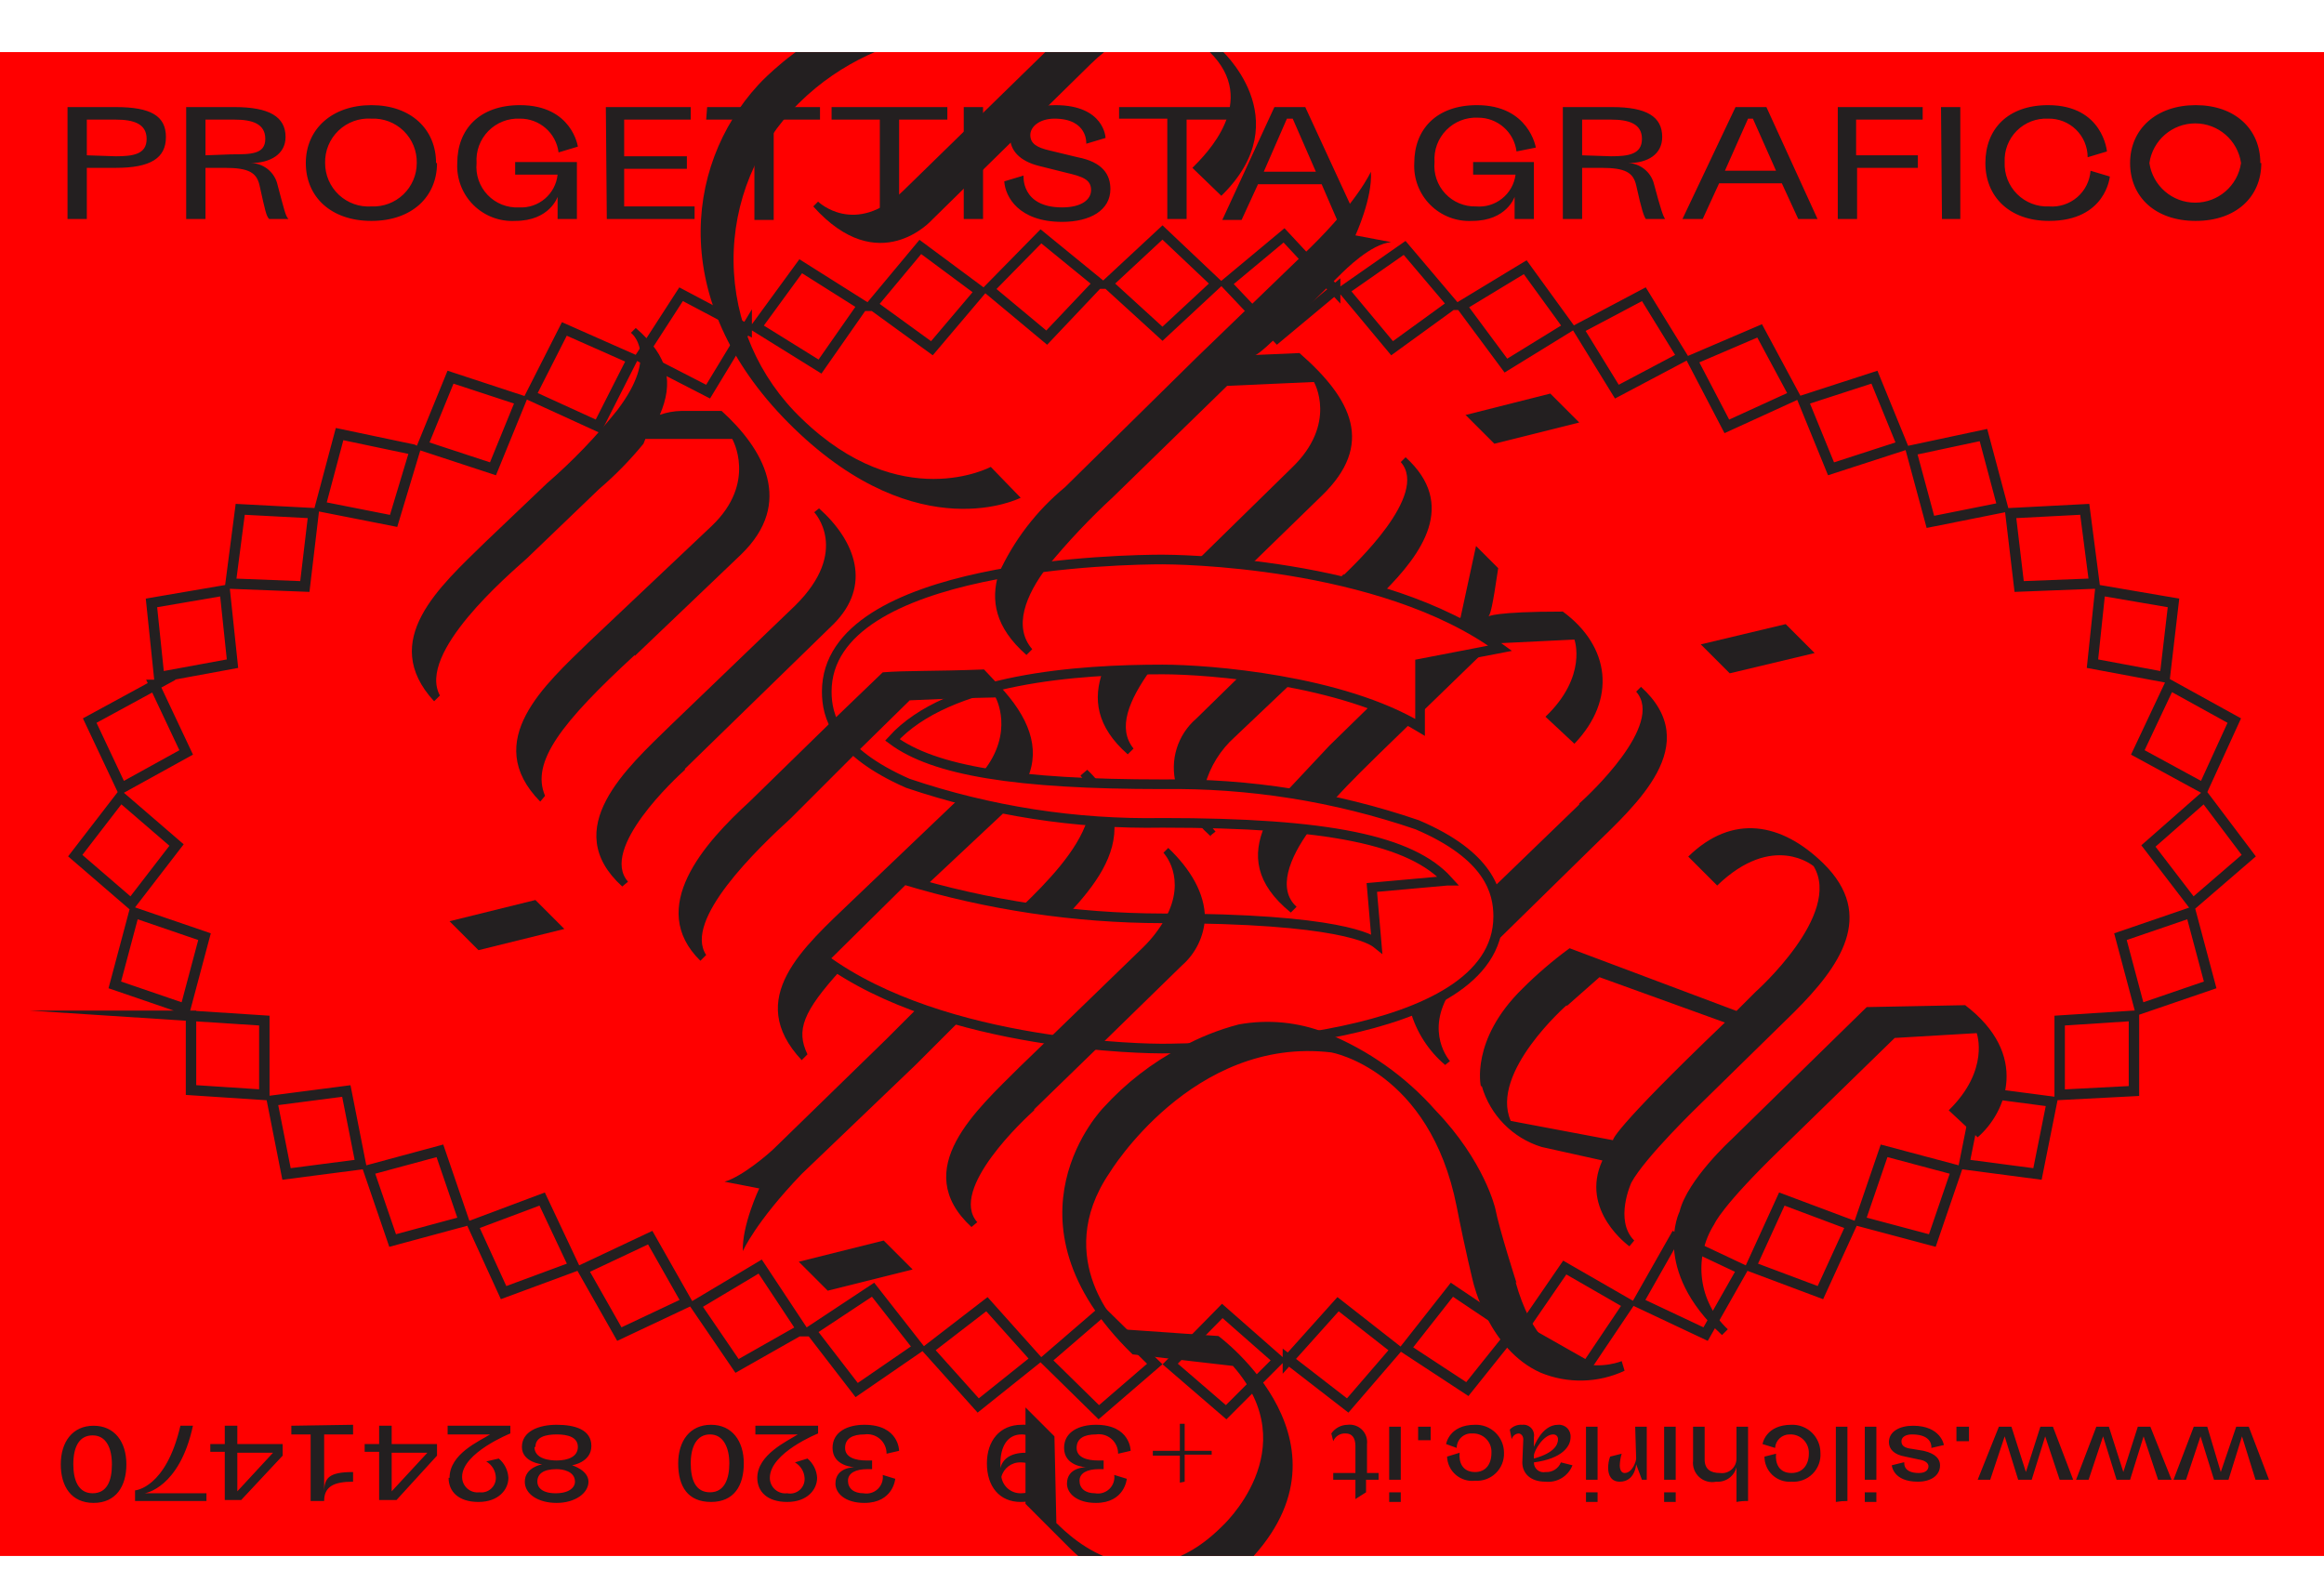
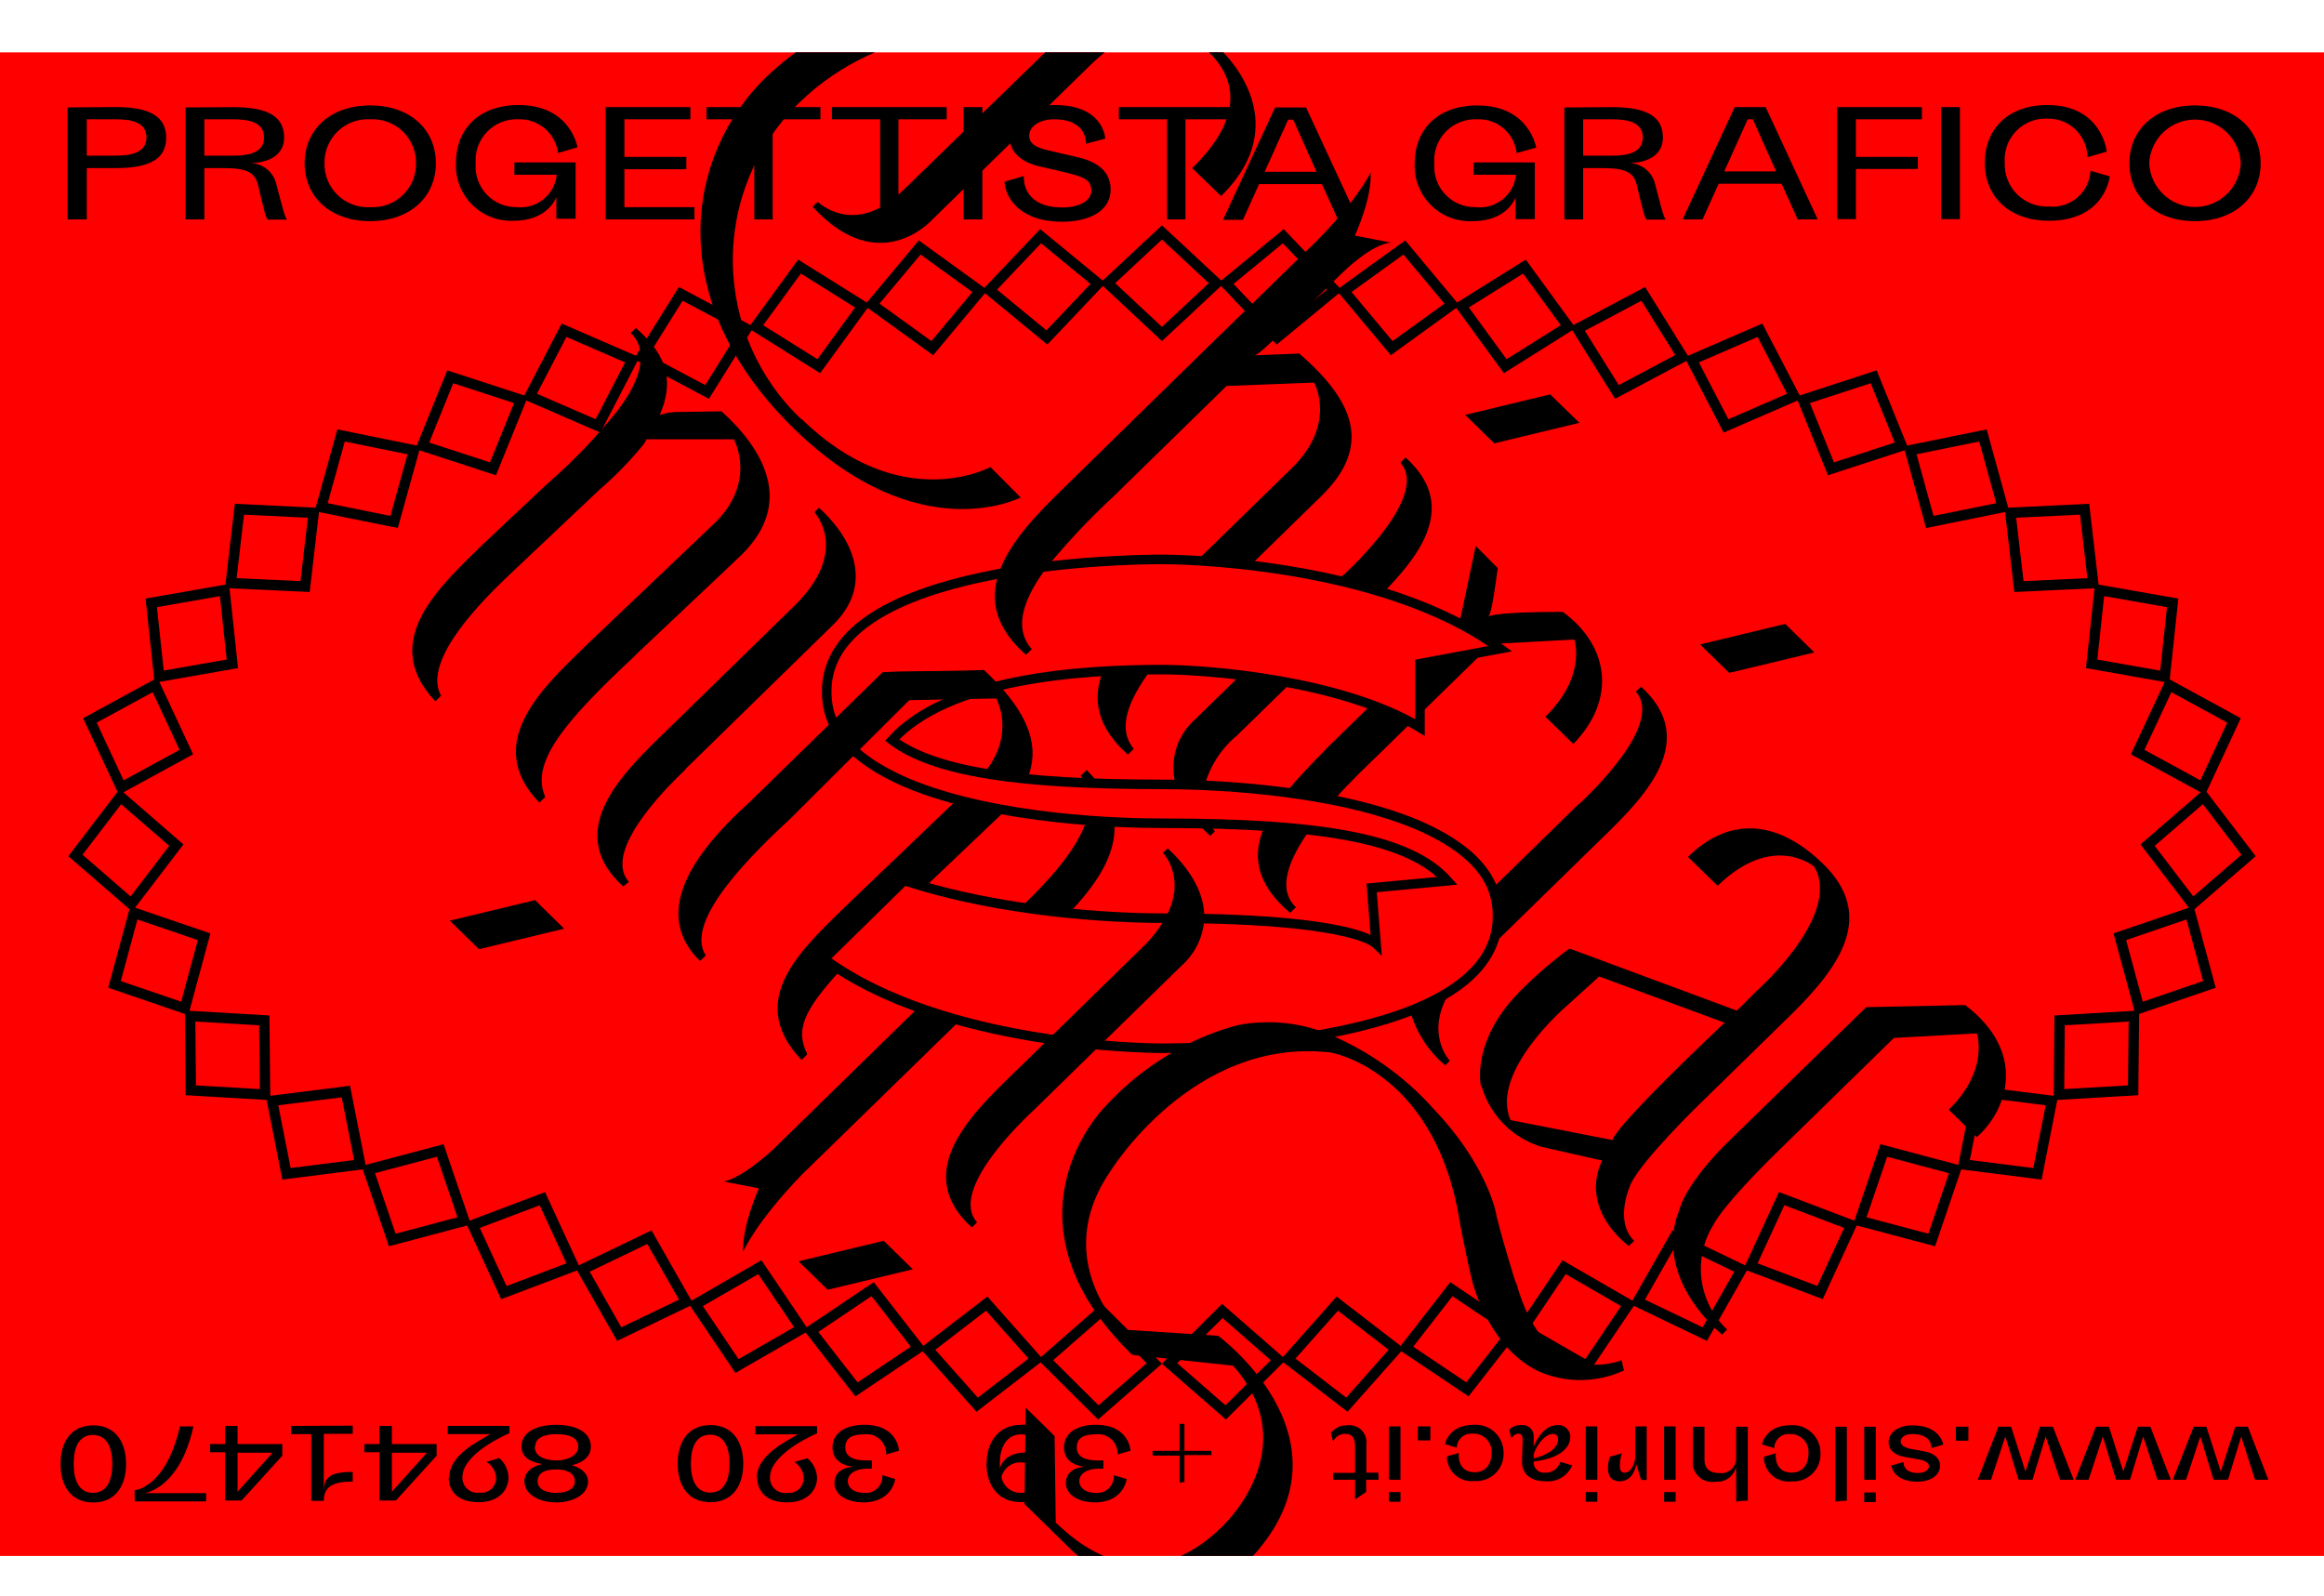
- <svg xmlns="http://www.w3.org/2000/svg" id="Layer_1" data-name="Layer 1" viewBox="0 0 240.9 165.4">
+ <svg xmlns="http://www.w3.org/2000/svg" id="Layer_1" data-name="Layer 1" viewBox="0 0 240.95 165.45">
  <defs>
-     <clipPath id="clip-path" transform="translate(0 5.4)">
-       <path fill="none" d="M0 0h240.9v155.9H0z" />
+     <clipPath id="clip-path" transform="translate(0 5.43)">
+       <path fill="none" d="M0 0h240.95v155.9H0z" />
    </clipPath>
    <style>
-       .cls-4{fill:none;stroke:#231f20;stroke-miterlimit:300;stroke-width:1.08px}.cls-5{fill:#231f20}
+       .cls-4{fill:none;stroke:#000;stroke-miterlimit:300;stroke-width:1.08px}
    </style>
  </defs>
-   <path fill="red" d="M0 5.4h240.9v155.9H0z" />
+   <path fill="red" d="M0 5.43h240.95v155.9H0z" />
  <g clip-path="url(#clip-path)">
-     <path class="cls-4" d="M121.3 141.4l5.4-5.5 5.8 5.1-5.4 5.4-5.8-5zM133.5 141l5.2-5.8 6 4.7-5 5.8-6.2-4.8zM145.7 139.8l4.8-6.1 6.4 4.3-4.8 6-6.4-4.2zM157.8 137.8l4.4-6.4 6.6 3.8-4.3 6.4-6.7-3.8zM169.8 135l3.8-6.7 7 3.3-3.8 6.7-7-3.3zM181.5 131.3l3.2-7 7.2 2.7-3.2 7-7.2-2.7zM192.8 126.6l2.5-7.3 7.5 2-2.5 7.3-7.5-2zM203.6 120.7l1.5-7.5 7.6 1-1.5 7.5-7.6-1zM213.5 113.5v-7.7l7.7-.5v7.8l-7.7.4zM221.8 104.6l-2-7.5 7.3-2.5 2 7.5-7.3 2.5zM227.3 93.7l-4.6-6 5.8-5.1 4.6 6.1-5.8 5zM228.4 81.7l-6.8-3.7 3.3-7 6.7 3.7-3.2 7zM224.4 70.2l-7.5-1.4.8-7.6 7.6 1.3-.9 7.7zM217 60.5l-7.7.3-.9-7.6 7.7-.4 1 7.7zM207.6 52.6l-7.5 1.5-2-7.4 7.5-1.6 2 7.5zM197.2 46.2l-7.4 2.4-2.9-7.1 7.4-2.4 2.9 7.1zM186 41l-7 3.2-3.6-6.9 7-3L186 41zM174.4 37l-6.8 3.6-4-6.5 6.8-3.6 4 6.5zM162.6 33.9l-6.5 4-4.6-6.2 6.6-4 4.5 6.2zM150.5 31.6l-6.2 4.5-5-6 6.3-4.4 5 5.9zM138.4 30l-6 5-5.3-5.6 6-5 5.3 5.7zM126.1 29.4l-5.6 5.2-5.7-5.2 5.7-5.3 5.6 5.3zM113.8 29.4l-5.3 5.6-6-5 5.4-5.5 6 4.9zM101.6 30.2l-5 5.9-6.2-4.5 5-6 6.2 4.6zM89.4 31.7L85 38l-6.6-4.1 4.6-6.3 6.5 4.1zM77.4 34l-4 6.6-7-3.6 4.2-6.5 6.8 3.6zM65.5 37.3L62 44.2 55 41l3.5-6.9 7 3.1zM54 41.5l-2.9 7.1-7.3-2.4 2.9-7.1 7.3 2.4zM43 46.7L40.8 54l-7.6-1.5 2-7.5 7.6 1.6zM32.5 53.2l-.9 7.6-7.7-.3 1-7.7 7.6.4zM23.3 61.2l.8 7.6-7.6 1.4-.8-7.7 7.6-1.3zM16 71l3.3 7-6.7 3.7-3.3-7 6.8-3.7zM12.5 82.6l5.8 5-4.7 6.1-5.8-5 4.7-6.1zM13.9 94.6l7.3 2.5-2 7.5-7.3-2.5 2-7.5zM19.7 105.3l7.7.5v7.7l-7.6-.5v-7.7zM28.2 114.1l7.7-1 1.5 7.6-7.7 1-1.5-7.6zM38.2 121.3l7.4-2 2.5 7.3-7.4 2-2.5-7.3zM49 127l7.2-2.7 3.3 7-7.3 2.7-3.2-7zM60.4 131.6l7-3.3 3.8 6.7-7 3.3-3.8-6.7zM72.1 135.3l6.7-4 4.3 6.5-6.7 3.8-4.3-6.3zM84 138l6.5-4.3 4.7 6-6.4 4.4-4.7-6.1zM96.2 139.9l6.1-4.7 5.1 5.7-6 4.8-5.2-5.8zM108.4 141l5.8-5 5.5 5.4-5.8 5-5.5-5.4z" />
-     <path class="cls-5" d="M232.3 11.5a4.8 4.8 0 01-9.5 0 4.8 4.8 0 019.5 0m2 0c0-3.5-2.6-6-6.7-6s-6.8 2.5-6.8 6 2.6 6 6.8 6 6.8-2.5 6.8-6m-16-1.2s-.4-4.8-6.1-4.8c-4.2 0-6.5 2.5-6.5 6s2.5 6 6.6 6c5.9 0 6.3-4.6 6.3-4.6l-2-.6a4 4 0 01-4.3 3.7 4.4 4.4 0 01-4.6-4.6 4.3 4.3 0 014.5-4.5 4 4 0 014.1 4zm-17.1 7h1.9V5.7h-2zm-10.8 0h2V12h6.3v-1.3h-6.4V7h6.9V5.7h-8.8zm-9.3-10.4h.5l2.4 5.4h-5.3zm5.2 10.4h2l-5.3-11.6h-3.2l-5.5 11.6h2.1l1.7-3.7h6.5zM164 10.7V7h3c1.8 0 3.2.4 3.2 2s-1.4 1.8-3.2 1.8zm-2-5v11.6h2V12h2c2.5 0 3.3.5 3.6 1.8.6 2.7.8 3.2 1 3.5h2c-.2-.3-.4-.8-1.2-3.8a2.9 2.9 0 00-2.6-2c2 0 3.5-.9 3.5-2.7 0-2.1-1.6-3.1-5.2-3.1zm-2.8 4.2s-.7-4.4-6.1-4.4c-4.2 0-6.5 2.5-6.5 6a5.7 5.7 0 006 6c3.6 0 4.4-2.5 4.4-2.5v2.3h2v-5.9h-6.3v1.3h4.4A3.8 3.8 0 01153 16a4.2 4.2 0 01-4.3-4.6 4.3 4.3 0 014.5-4.6 4 4 0 014 3.5zm-25.8-3h.6l2.4 5.5H131zm5.2 10.5h2.1l-5.4-11.7h-3.2l-5.4 11.7h2l1.7-3.7h6.6zM116 6.9h5v10.4h2V7h4.9V5.7H116zm-7.2 3.3c-1.3-.3-2-.7-2-1.6s1-1.7 2.5-1.7c3.5 0 3.3 2.6 3.3 2.6l2-.6s-.1-3.4-5.2-3.4c-3.3 0-4.7 1.6-4.7 3.3 0 1.4 1 2.5 3 3l2.8.7c1.7.4 2.6.7 2.6 1.8 0 1-1 1.8-3 1.8-4.3 0-4-3.3-4-3.3l-2 .6c.1 1.6 1.5 4.2 6 4.2 2.9 0 5-1.2 5-3.4 0-1.5-.8-2.8-3.4-3.3zm-8.9 7.1h2V5.7h-2zM86.2 7h5v10.4h2V7h5V5.7h-12zm-13 0h5v10.4h2V7H85V5.7H73.3zM62.9 17.3H72V16h-7.3v-3.9h6.5v-1.3h-6.5V7h6.9V5.7h-8.8zm-3-7.5s-.6-4.3-6-4.3c-4.2 0-6.5 2.5-6.5 6a5.7 5.7 0 006 6c3.6 0 4.4-2.5 4.4-2.5v2.3h2v-5.9h-6.4v1.3h4.4a3.8 3.8 0 01-4 3.4 4.2 4.2 0 01-4.4-4.6 4.3 4.3 0 014.5-4.6 4 4 0 014 3.5zm-16.7 1.7a4.5 4.5 0 01-4.7 4.5 4.5 4.5 0 01-4.8-4.5 4.5 4.5 0 014.8-4.6 4.5 4.5 0 014.7 4.6m2 0c0-3.5-2.6-6-6.7-6s-6.8 2.5-6.8 6 2.6 6 6.8 6 6.8-2.5 6.8-6m-24-.8V7h3c1.8 0 3.2.4 3.2 2S26 10.6 24 10.6zm-2-5v11.6h2V12h2c2.5 0 3.3.5 3.6 1.8.6 2.7.7 3.2 1 3.5h2c-.3-.3-.4-.8-1.2-3.8a2.9 2.9 0 00-2.7-2c2 0 3.6-.9 3.6-2.7 0-2.1-1.7-3.1-5.3-3.1zM9 10.7V7h3c1.8 0 3.2.4 3.2 2s-1.4 1.8-3.2 1.8zm-2-5v11.6h2V12h3c3.6 0 5.2-1 5.2-3.2S15.6 5.7 12 5.7zM142.9 147.3h-1.2v-3a1.8 1.8 0 00-2-2 2.1 2.1 0 00-1.7.9l.2.8a1.3 1.3 0 011.3-.8c.6 0 1 .4 1 1.3v2.8h-2.3v.7h2.3v2l1.1-.7V148h1.3zm2.3-4.8H144v5.5h1.2zm0 6.8H144v1h1.2zm3.1-6.8H147v1.4h1.3zm2.7 2.2a1.5 1.5 0 011.6-1.5 1.9 1.9 0 012 2c0 1.2-.6 2-1.7 2-1.3 0-1.7-1-1.6-2l-1.3.4a2.6 2.6 0 002.9 2.5 2.8 2.8 0 003-2.9 2.9 2.9 0 00-3-2.9c-2.7 0-3 2-3 2zm10.5-.9c0 .5-.3 1.4-2.5 2v-.3c0-.5 1-2.2 2-2.2.3 0 .5.2.5.5m-3.6 0l-.1 2.4c0 1.1.8 2 2.4 2a2.7 2.7 0 002.8-1.7l-1.2-.3a1.6 1.6 0 01-1.6 1 1 1 0 01-1.2-1c3-.4 3.8-1.7 3.8-2.6a1.2 1.2 0 00-1.3-1.3c-1.7 0-2.5 2.3-2.5 2.3v-1a1.1 1.1 0 00-1.2-1.3 1.6 1.6 0 00-1.3.5l.2 1a.8.8 0 01.7-.6c.3 0 .5.3.5.6m7.7-1.3h-1.2v5.5h1.2zm0 6.8h-1.2v1h1.2zm4-3.5c0 .3-.4 1.5-1.2 1.5-.3 0-.5-.3-.5-.8a4.7 4.7 0 01.2-1.2l-1.2.3a3.3 3.3 0 00-.2 1.2c0 .7.3 1.4 1.2 1.4 1.6 0 1.7-1.8 1.7-1.8l.6 1.6h.5v-5.5h-1.2zm4.1-3.3h-1.2v5.5h1.2zm0 6.8h-1.2v1h1.2zm6.3 1a6 6 0 011.2-.1v-7.7H180v3.3a1.5 1.5 0 01-1.7 1.5c-1 0-1.6-.4-1.6-1.4v-3.4h-1.2v3.5a2 2 0 002.4 2.2 2 2 0 002.1-1.5zm4-5.6a1.5 1.5 0 011.5-1.4 1.9 1.9 0 012 2c0 1.1-.6 2-1.8 2-1.3 0-1.7-1-1.6-2l-1.2.3a2.6 2.6 0 002.8 2.6 2.8 2.8 0 003-3 2.9 2.9 0 00-3-2.9c-2.7 0-3 2-3 2zm7.5-2.2h-1.2v7.8a7 7 0 011.2-.1zm3 0h-1.2v5.5h1.2zm0 6.8h-1.2v1h1.2zm2.8-3.1l-1.2.3s.1 1.7 2.7 1.7c1.3 0 2.3-.6 2.3-1.7 0-.6-.4-1.2-1.7-1.5l-1.2-.2c-.9-.1-1.1-.4-1.1-.8s.4-.7 1.1-.7c2.2 0 2 1.4 2 1.4l1.3-.3s-.3-2-3.2-2c-1.4 0-2.5.6-2.5 1.7 0 .7.5 1.3 1.7 1.5l1.4.3c.7.1 1 .4 1 .7s-.2.7-1 .7c-1.7 0-1.5-1.1-1.5-1.1m6.7-3.7h-1.3v1.5h1.3zm8.7 0h-1.3l-1.5 4.7-1.5-4.7h-1.3L205 148h1.3l1.5-4.5 1.4 4.5h1.4l1.4-4.5 1.5 4.5h1.4zm10.1 0h-1.3l-1.5 4.7-1.5-4.7h-1.3l-2.1 5.5h1.3l1.5-4.5 1.4 4.5h1.4l1.4-4.5 1.5 4.5h1.4zm10.2 0h-1.3l-1.6 4.7-1.4-4.7h-1.4l-2.1 5.5h1.3l1.5-4.5 1.4 4.5h1.5l1.4-4.5 1.4 4.5h1.4zM7.6 146.4c0-1.8.6-3 2-3s2 1.3 2 3-.5 3-2 3-2-1.4-2-3m-1.3 0c0 2.3 1.1 4 3.4 4s3.4-1.7 3.4-4-1.2-4-3.4-4-3.4 1.7-3.4 4m7.7 3.8h7.4v-.8H15s3.6-.5 5-7h-1.3c-1.5 6.5-4.7 6.7-4.7 6.7zm10.6-1v-4h3.7zm4.7-4.9h-4.7v-1.9h-1.3v1.9h-1.5v.8h1.5v5H25l4.3-4.6zm.9-1.9v.9h2v6.9h1.4c0-1.5 1-2 3-2v-1c-2.5 0-3 .6-3 2.1v-6h3v-1zm10.4 6.8v-4h3.7zm4.7-4.9h-4.7v-1.9h-1.3v1.9h-1.5v.8h1.5v5h1.8l4.2-4.6zm1.2 3.5c0 1.4 1 2.5 3.1 2.5s3.1-1.3 3.1-2.5a2.8 2.8 0 00-1-2l-1.3.3a2 2 0 011 1.7 1.5 1.5 0 01-1.7 1.5 1.6 1.6 0 01-1.8-1.6c0-2.5 5-4.5 5-4.5v-.8h-6.5v.9h4.4c-1.1.7-4.2 2-4.2 4.5m8.9-3.2c0-1 1-1.3 2.2-1.3s2.2.3 2.2 1.3-1 1.4-2.2 1.4c-.6 0-2.3-.1-2.3-1.4m4.2 3.6c0 .6-.6 1.2-2 1.2s-1.9-.6-1.9-1.2c0-.8.6-1.3 2-1.3.6 0 1.9.2 1.9 1.3m-5.2 0c0 1.3 1.4 2.2 3.3 2.2s3.3-1 3.3-2.2-1.7-1.7-1.7-1.7 2-.3 2-2-1.7-2.2-3.6-2.2-3.6.7-3.6 2.3 2.1 1.8 2.1 1.8-1.8.3-1.8 1.8m17.2-1.9c0-1.7.6-3 2-3s2 1.4 2 3-.5 3-2 3-2-1.3-2-3m-1.3 0c0 2.4 1 4 3.4 4s3.4-1.7 3.4-4-1.2-4-3.4-4-3.4 1.7-3.4 4m8.2 1.5c0 1.4 1 2.5 3.1 2.5s3.1-1.3 3.1-2.5a2.8 2.8 0 00-1-2l-1.3.4a2 2 0 011 1.6 1.5 1.5 0 01-1.8 1.6 1.6 1.6 0 01-1.8-1.6c0-2.6 5-4.6 5-4.6v-.8h-6.5v.9h4.4c-1.1.7-4.2 2.1-4.2 4.5m11.3-1.8c-1.1 0-2.2-.3-2.2-1.3s.8-1.4 2-1.4a2 2 0 012.3 2l1.3-.3s0-2.7-3.6-2.7c-1.7 0-3.3.7-3.3 2.4 0 1.9 2.2 2 2.3 2-.1 0-2 0-2 1.7 0 1 1 2 3 2 3 0 3.2-2.5 3.2-2.5l-1.3-.4a1.7 1.7 0 01-2 1.9c-1 0-1.6-.5-1.6-1.3s.8-1.2 2-1.2h.5v-.9zm17.9 1.8c0 .9-.6 1.6-1.9 1.6a2 2 0 01-2-1.7 2 2 0 012-1.5c1.3 0 1.9.7 1.9 1.6m-5.4-1.5c0 2.4 1.3 4 3.5 4 1.9 0 3.3-1 3.3-2.5a2.5 2.5 0 00-2.8-2.6c-1.6 0-2.4.7-2.6 1.6v-.5c0-1.7.7-3 2.2-3a1.8 1.8 0 011.8 1.6l1.3-.4a3 3 0 00-3.1-2.2c-2.3 0-3.6 1.7-3.6 4m11.5-.3c-1.1 0-2.2-.3-2.2-1.3s.8-1.4 2-1.4a2 2 0 012.3 2l1.3-.3s0-2.7-3.6-2.7c-1.7 0-3.3.7-3.3 2.4 0 1.9 2.2 2 2.3 2-.1 0-2 0-2 1.7 0 1 1 2 3 2 3 0 3.2-2.5 3.2-2.5l-1.3-.4a1.7 1.7 0 01-2 1.9c-1 0-1.6-.5-1.6-1.3s.8-1.2 2-1.2h.5v-.9zm9 2.2v-2.8h2.8v-.4h-2.8v-2.8h-.5v2.8h-2.8v.5h2.8v2.8zM87.2 95.2L85.4 94l8.3-8.1 2.2.6 8-7.5.4-.5-5-1-11 10.5c-5 4.8-11.2 10.1-5.2 16.5l.6-.6c-1.2-2.5-.5-4.4 3.5-8.8" transform="translate(0 5.4)" />
-     <path class="cls-5" d="M46.6 95.5l3 3 8.9-2.2-3-3-8.9 2.2z" />
-     <path class="cls-5" d="M65.8 62.6l11-10.5c5.6-5.4 2.3-11-2-14.9h-4.2a7.1 7.1 0 00-2.2.4c1.4-3.3 1-6-2.5-9l-.5.5s3 2.2-1.4 8a57.3 57.3 0 01-7.3 7.6l-6.4 6.1C45.6 55.4 39.2 61 45 67.3l.6-.6c-2.4-4.4 7.1-12.5 9-14.2l7.5-7.2a37 37 0 004.6-4.7l.2-.5h9s2.6 4.5-2.1 9L61 61.2c-4.4 4.3-11.2 10.2-5 16.5l.5-.6c-1.5-3.5 1.7-7.6 9.3-14.6M110.8 89.3c2.7-2.9 5-6 4.7-9.5l-2.8-.2c-1 3.2-4.2 6.5-6.8 9l5 .6M71 74.3l15.4-15c4-4 2.3-8.6-1.5-12l-.5.4s3.8 4-2 9.7L69.5 69.8c-4.5 4.4-11.6 10.7-5 16.7l.6-.5c-3-3.4 5-10.8 5.9-11.6M94.9 105l4.6-4.6-4.3-1.4-3.3 3.3-11.6 11.3c-.6.6-3.4 3-5.2 3.5l3.6.7s-1.8 3.8-1.7 6.5c0 0 1.3-3 6.1-8z" transform="translate(0 5.4)" />
-     <path class="cls-5" d="M82.8 130.8l3 3 8.8-2.2-3-3-8.8 2.2z" />
-     <path class="cls-5" d="M112 75a4.1 4.1 0 01.5.7h1.4a13.2 13.2 0 00-1.2-1.3zM107.2 109.6l6.9-6.7 8.4-8.2a7 7 0 002.4-4.9c0-2.6-1.5-5.1-3.8-7.3l-.5.5s2.5 2.6.2 6.8a13.3 13.3 0 01-2.3 3l-9.8 9.5-3 2.9c-4.4 4.4-11.5 10.6-5 16.6l.6-.5c-3-3.4 5-10.8 5.9-11.6M106.5 75.3c1.4-3.2.1-6.4-2.9-9.6L102 64c-5.1.2-8.1.1-10.5.3l-5.2 5-8.6 8.4C73 82 67 88.7 72.6 94.2l.6-.6c-2.4-3.6 5.3-11 8.8-14.2l6.8-6.8 5.5-5.4L99 67l4.2-.1s2 3.6-1.3 7.7c1.4.3 3 .5 4.5.6M157.2 127.6s-1.8-5.6-2.2-7.7c0 0-1.1-4.9-6.2-10.2a30.2 30.2 0 00-11.3-8 16.6 16.6 0 00-9.1-.9 25.9 25.9 0 00-6 2.4 29.3 29.3 0 00-8 6.2s-11.4 11.6 3 25.6l10.4 1.2c7.7 8.7-1.2 16.7-1.2 16.7-9.1 9-17-.5-17.1-.4l-.2-9-3-3v10l4.6 4.6c5.1 5 11.6 6.8 17.9 2 13-12.6-2.5-24-2.5-24l-10-.7s-7.4-7.2-1.3-16.2c0 0 8.6-14.2 23-12.5 0 0 10.2 1.8 13 16 .9 4.6 1.7 7.8 1.7 7.8s1.6 7 7 9.4a10.8 10.8 0 008.7-.2l-.3-1s-7.8 3.3-11-8.2M203.8 98.8l-10.3.2-14 13.7s-4.6 4.2-5.4 7.5c0 0-3 6 4.4 12.8l.6-.6a8.6 8.6 0 01-1.4-10.9s.7-1.8 6.9-7.8l11.8-11.5 8.5-.5s1.4 3.8-2.9 8l3 2.8c3-2.6 5.4-8.6-1.3-13.7M139.3 54.1l-.6.6 4.7 1.3c4-4 7.7-9.1 2.3-14l-.5.5c3 3.4-5 10.8-5.9 11.7M162.4 98.9l3.4-3 13 4.7c-12 11.5-11.6 12.2-11.6 12.2l-10.6-2c-2.2-5 5.8-12 5.8-12m-8.8 8.4a9.3 9.3 0 006.2 6.3l6.3 1.4c-2.4 5.2 2.8 8.9 2.8 8.9l.5-.6c-2.1-2.1-.3-6-.3-6 1.4-2.6 7-8 7-8l9.9-9.7c4.7-4.7 8.5-10 3-15.4-4.3-4.2-9.4-5.2-14-.7l3 3c5.8-5.6 10-2 10-2 3 5-6 13-6 13l-2 2-17.3-6.5a42.2 42.2 0 00-4.9 4.2c-5.4 5.3-4.3 10.1-4.3 10.1M151 59a35.5 35.5 0 014 2.3l8.2-.4s1.4 3.8-3 8l3 2.8c4.4-4.6 3.7-10.1-1.2-13.7-7.1 0-7.7.5-7.7.5.2-.3.4-.9 1-5l-2.3-2.3-1.6 7.4z" transform="translate(0 5.4)" />
-     <path class="cls-5" d="M188.1 67.7l-3-3-8.8 2.1 3 3 8.8-2.1zM151.9 43l3 3 8.8-2.2-3-3L152 43z" />
-     <path class="cls-5" d="M83.1 38a22.8 22.8 0 01-.3-32.7c9-8.9 21-7.6 21-7.6l-3-2.9c-12.7-2-22.2 8.6-22.2 8.6-7.8 8.5-9.3 23 3.7 35.6s23.5 7.2 23.5 7.2l-3.1-3.2s-9.3 5-19.6-5" transform="translate(0 5.4)" />
-     <path class="cls-5" d="M84.3 16c6.8 7.6 12.3 1.4 12.3 1.4l16.5-16.2C120.5-6 125.4 0 125.4 0c5.2 5.1-.4 10.6-1.8 12l3 2.9c8.2-8-.2-15.3-.2-15.3-9-9.1-16-1.6-16-1.6L93.6 14.4c-5 4.8-8.8 1.1-8.8 1.1z" transform="translate(0 5.4)" />
-     <path class="cls-5" d="M153.8 67.6l-6.6 1.2V74l6.6-6.4z" />
-     <path class="cls-5" d="M135.8 20.3L124 31.7l-13.6 13.4a25.2 25.2 0 00-6.9 9c-.8 2.7-.4 5.5 2.9 8.4l.6-.6c-2-2.3-.7-5.6 1.6-8.6a72.5 72.5 0 016.8-7.2l11.8-11.5 9-.4s2.5 4.3-2.3 8.9l-9.8 9.6c1.5 0 3.4.2 5.5.5L137 46c5.5-5.3 3.2-10-2.3-14.8l-4.6.2c.3 0 1.8-1.4 2.9-2.5l5.8-5.7c.7-.7 3.3-3.3 5.4-3.5l-3.7-.7s1.8-3.9 1.6-6.6c0 0-1.3 3-6.3 7.9M135.8 80.6l-4.7-.4c-1.3 3-1 6 2.7 9l.6-.6c-2-1.8-.8-5 1.4-8M128 71l5.9-5.6-5.2-.9-4.7 4.6a6.7 6.7 0 00-2.1 6.8l3 .1a10.4 10.4 0 013.1-5M119.3 64c-1.5 0-3.2 0-5 .2-1 2.8-.7 5.7 2.6 8.6l.6-.6c-1.7-2.1-.5-5 1.8-8.2M146.3 69.5a32.5 32.5 0 00-4.1-1.9l-4.4 4.3-4.5 4.8 5 .8c1.8-2 3.7-3.8 4.6-4.7zM125.5 81.2l.5-.4a3.8 3.8 0 01-.6-.8h-1.2a16.4 16.4 0 001.3 1.3" transform="translate(0 5.4)" />
-     <path d="M150 85.9l-7.8.7.5 5.8c-.5-.4-3.7-2.6-22.2-2.6a93 93 0 01-26.8-4L85.4 94c12.5 9.2 34 9.3 35 9.3 3.7 0 34.9-.4 34.9-13.7 0-2.5-.9-6.3-8.4-9.5a78.1 78.1 0 00-26.4-4.2c-15.2 0-23.7-1.4-28-4.6 5.8-6.4 19.3-7.3 28-7.3 4.9 0 18.6 1.1 26.7 6v-6.6l8.3-1.6c-12.4-9.1-34-9.2-35-9.2-3.6 0-34.8.4-34.8 13.7 0 2.5.9 6.2 8.4 9.5a77.8 77.8 0 0026.4 4.1c17.2 0 25.8 1.8 29.6 6z" transform="translate(0 5.4)" stroke-miterlimit="10" stroke="#231f20" fill="none" />
-     <path class="cls-5" d="M163.7 78l-9 8.7a7.8 7.8 0 01.6 2.9 7.7 7.7 0 01-.7 3.1l10.5-10.3c4.5-4.4 11.6-10.6 5-16.6l-.5.5c3 3.4-5 10.8-5.9 11.6M146.2 99.4a11.4 11.4 0 003.6 5.6l.5-.4s-2.7-3 .1-7.3a23.6 23.6 0 01-4.2 2" transform="translate(0 5.4)" />
+     <path class="cls-4" d="M121.26 141.37l5.47-5.44 5.81 5.08-5.46 5.44-5.82-5.08zM133.53 140.94l5.12-5.77 6.11 4.71-5.12 5.77-6.11-4.71zM145.74 139.76l4.74-6.09 6.4 4.31-4.74 6.08-6.4-4.3zM157.85 137.79l4.31-6.4 6.68 3.86-4.31 6.39-6.68-3.85zM169.79 134.99l3.82-6.71 6.95 3.34-3.81 6.71-6.96-3.34zM181.49 131.29l3.23-7.01 7.21 2.74-3.23 7-7.21-2.73zM192.82 126.59l2.49-7.3 7.45 1.98-2.48 7.3-7.46-1.98zM203.59 120.74l1.49-7.56 7.65.96-1.49 7.57-7.65-.97zM213.47 113.5l.07-7.7 7.7-.45-.08 7.7-7.69.45zM221.79 104.56l-2.01-7.43 7.28-2.49 2.01 7.43-7.28 2.49zM227.32 93.73l-4.66-6.1 5.81-5.03 4.66 6.1-5.81 5.03zM228.38 81.66l-6.75-3.68 3.25-6.96 6.74 3.68-3.24 6.96zM224.44 70.17l-7.58-1.34.82-7.65 7.58 1.33-.82 7.66zM217.02 60.46l-7.7.36-.89-7.65 7.7-.37.89 7.66zM207.64 52.59l-7.56 1.53-2.05-7.43 7.56-1.54 2.05 7.44zM197.16 46.22l-7.33 2.39-2.9-7.15 7.33-2.39 2.9 7.15zM186.03 41.09l-7.08 3.07-3.56-6.85 7.08-3.07 3.56 6.85zM174.45 37.02l-6.81 3.62-4.09-6.55 6.82-3.62 4.08 6.55zM162.59 33.87l-6.53 4.1-4.55-6.24 6.54-4.09 4.54 6.23zM150.54 31.58l-6.25 4.52-4.95-5.92 6.26-4.52 4.94 5.92zM138.37 30.08l-5.96 4.91-5.31-5.6 5.95-4.9 5.32 5.59zM126.12 29.36l-5.65 5.27-5.64-5.27 5.64-5.26 5.65 5.26zM113.85 29.39l-5.31 5.6-5.96-4.91 5.31-5.59 5.96 4.9zM101.6 30.18l-4.94 5.92-6.26-4.52 4.95-5.92 6.25 4.52zM89.43 31.73l-4.54 6.24-6.54-4.1 4.54-6.23 6.54 4.09zM77.39 34.09l-4.08 6.55-6.82-3.62 4.09-6.55 6.81 3.62zM65.55 37.31L62 44.16l-7.08-3.07 3.56-6.85 7.07 3.07zM54.01 41.46l-2.9 7.15-7.33-2.39 2.9-7.15 7.33 2.39zM42.92 46.69l-2.06 7.43-7.56-1.53 2.06-7.44 7.56 1.54zM32.52 53.17l-.89 7.65-7.7-.36.89-7.66 7.7.37zM23.27 61.18l.82 7.65-7.59 1.33-.82-7.65 7.59-1.33zM16.07 71.02l3.25 6.96-6.75 3.68-3.25-6.96 6.75-3.68zM12.48 82.6l5.8 5.03-4.66 6.1-5.8-5.03 4.66-6.1zM13.88 94.64l7.28 2.49-2.01 7.43-7.28-2.49 2.01-7.43zM19.71 105.35l7.69.45.08 7.7-7.7-.45-.07-7.7zM28.21 114.14l7.65-.96 1.49 7.56-7.65.97-1.49-7.57zM38.18 121.27l7.46-1.98 2.49 7.3-7.46 1.98-2.49-7.3zM49.01 127.02l7.22-2.73 3.23 7-7.22 2.74-3.23-7.01zM60.38 131.62l6.95-3.34 3.82 6.71-6.95 3.34-3.82-6.71zM72.1 135.25l6.68-3.86 4.32 6.4-6.69 3.85-4.31-6.39zM84.06 137.98l6.41-4.31 4.74 6.09-6.41 4.3-4.74-6.08zM96.18 139.88l6.12-4.71 5.12 5.77-6.11 4.71-5.13-5.77zM108.4 141.01l5.81-5.08 5.47 5.44-5.81 5.08-5.47-5.44z" />
+     <path d="M232.32 11.5a4.75 4.75 0 01-9.49 0 4.75 4.75 0 019.49 0m2.06 0c0-3.51-2.67-6-6.81-6s-6.8 2.53-6.8 6 2.66 6 6.8 6 6.81-2.53 6.81-6m-15.95-1.21s-.48-4.83-6.15-4.83c-4.14 0-6.5 2.53-6.5 6s2.51 6 6.65 6c5.85 0 6.31-4.6 6.31-4.6l-2-.59a3.92 3.92 0 01-4.3 3.71 4.37 4.37 0 01-4.59-4.55 4.25 4.25 0 014.44-4.56 4.06 4.06 0 014.14 4zm-17.18 7h1.95V5.67h-1.95zm-10.78 0h1.95v-5.2h6.42v-1.25h-6.42v-3.9h6.84V5.67h-8.79zM181.2 6.94h.53l2.41 5.4h-5.37zm5.18 10.38h2.08l-5.4-11.65h-3.21l-5.4 11.65h2.07l1.67-3.7h6.52zm-22.24-6.61V6.94h3c1.8 0 3.18.38 3.18 1.88s-1.38 1.89-3.18 1.89zm-1.95-5v11.61h1.95V12h2c2.48 0 3.26.48 3.57 1.8.63 2.66.77 3.24 1 3.54h2c-.23-.3-.36-.81-1.16-3.87a2.85 2.85 0 00-2.67-2c2 0 3.53-.86 3.53-2.64 0-2.15-1.64-3.15-5.24-3.15zm-2.92 4.17s-.69-4.38-6.1-4.38c-4.14 0-6.5 2.53-6.5 6a5.74 5.74 0 006.05 6c3.6 0 4.41-2.46 4.41-2.46v2.25h2v-5.88h-6.35v1.28h4.4a3.77 3.77 0 01-4.18 3.36 4.21 4.21 0 01-4.29-4.55 4.25 4.25 0 014.44-4.56 3.94 3.94 0 014.09 3.5zm-25.72-2.9h.53l2.41 5.4h-5.37zm5.18 10.38h2.08l-5.4-11.65h-3.21l-5.4 11.65h2.07l1.67-3.7h6.52zM116 6.94h5v10.38h1.91V6.94h4.95V5.67H116zm-7.23 3.24c-1.29-.28-2.06-.67-2.06-1.56s1-1.68 2.58-1.68c3.51 0 3.3 2.54 3.3 2.54l2-.54s-.12-3.48-5.22-3.48c-3.27 0-4.69 1.59-4.69 3.34 0 1.4 1 2.51 3 3l2.83.66c1.71.41 2.64.74 2.64 1.86 0 1-1.12 1.76-3 1.76-4.32 0-4-3.26-4-3.26l-2 .59c.07 1.57 1.47 4.15 6 4.15 2.82 0 5-1.14 5-3.33 0-1.51-.89-2.79-3.42-3.36zm-8.87 7.14h1.95V5.67H99.9zM86.25 6.94h5v10.38h1.9V6.94h5V5.67h-11.9zm-13 0h4.95v10.38h1.91V6.94h4.95V5.67h-11.8zM62.79 17.32H72v-1.27h-7.26v-3.93h6.42v-1.28h-6.42v-3.9h6.84V5.67h-8.79zm-2.92-7.48s-.69-4.38-6.11-4.38c-4.14 0-6.49 2.53-6.49 6a5.73 5.73 0 006 6c3.6 0 4.41-2.46 4.41-2.46v2.25h2v-5.84h-6.35v1.28h4.39a3.76 3.76 0 01-4.11 3.36 4.21 4.21 0 01-4.29-4.55 4.25 4.25 0 014.44-4.56 4 4 0 014.1 3.5zM43.13 11.5a4.49 4.49 0 01-4.75 4.55 4.49 4.49 0 01-4.74-4.55 4.49 4.49 0 014.74-4.56 4.5 4.5 0 014.75 4.56m2.06 0c0-3.51-2.67-6-6.81-6s-6.8 2.53-6.8 6 2.66 6 6.8 6 6.81-2.53 6.81-6m-24-.79V6.94h3c1.8 0 3.18.38 3.18 1.88s-1.37 1.89-3.22 1.89zm-1.95-5v11.61h1.95V12h2c2.48 0 3.26.48 3.57 1.8.63 2.66.77 3.24 1 3.54h2c-.23-.3-.36-.81-1.16-3.87a2.85 2.85 0 00-2.67-2c2 0 3.53-.86 3.53-2.64 0-2.15-1.64-3.15-5.24-3.15zM9 10.71V6.94h3c1.8 0 3.18.38 3.18 1.88s-1.41 1.89-3.18 1.89zm-2-5v11.61h2V12h3c3.6 0 5.23-1 5.23-3.16S15.57 5.67 12 5.67zM142.9 147.27h-1.24v-2.92a1.76 1.76 0 00-1.92-2 2.12 2.12 0 00-1.76.8l.24.89a1.34 1.34 0 011.27-.8c.64 0 1 .39 1 1.26v2.79h-2.28v.71h2.28v2.06l1.15-.8V148h1.29zm2.3-4.8H144V148h1.2zm0 6.81H144v1h1.2zm3.1-6.81H147v1.45h1.3zm2.74 2.21a1.49 1.49 0 011.6-1.46 1.86 1.86 0 012 2c0 1.18-.61 2-1.75 2-1.31 0-1.72-1-1.64-2l-1.24.36a2.56 2.56 0 002.88 2.55 2.81 2.81 0 003-2.91 2.89 2.89 0 00-3.08-2.92c-2.63 0-3 2-3 2zm10.5-.88c0 .49-.3 1.4-2.53 2v-.35c0-.42.94-2.2 2-2.2.33 0 .53.2.53.58m-3.68 0l-.06 2.33c0 1.14.78 2 2.44 2a2.74 2.74 0 002.77-1.65l-1.24-.36a1.56 1.56 0 01-1.57 1.12 1.07 1.07 0 01-1.19-1.16c3-.34 3.8-1.63 3.8-2.56a1.23 1.23 0 00-1.34-1.22c-1.66 0-2.46 2.24-2.46 2.24v-.95a1.15 1.15 0 00-1.24-1.29 1.61 1.61 0 00-1.3.5l.24.89a.85.85 0 01.71-.5c.32 0 .45.23.44.58m7.75-1.33h-1.2V148h1.2zm0 6.81h-1.2v1h1.2zm3.92-3.52c0 .32-.33 1.51-1.1 1.51-.33 0-.49-.25-.49-.73a4.72 4.72 0 01.21-1.28l-1.24.36a3.28 3.28 0 00-.2 1.18c0 .73.29 1.36 1.21 1.36 1.53 0 1.72-1.79 1.72-1.79l.51 1.65h.58v-5.55h-1.2zm4.2-3.29h-1.2V148h1.2zm0 6.81h-1.2v1h1.2zm6.28 1a6 6 0 011.2-.11v-7.66H180v3.3a1.53 1.53 0 01-1.71 1.5c-1 0-1.57-.45-1.57-1.38v-3.42h-1.2v3.44a2 2 0 002.33 2.25 2 2 0 002.15-1.54zm3.94-5.56a1.49 1.49 0 011.6-1.46 1.86 1.86 0 011.95 2c0 1.18-.61 2-1.75 2-1.31 0-1.72-1-1.64-2l-1.24.36a2.56 2.56 0 002.88 2.55 2.81 2.81 0 003-2.91 2.89 2.89 0 00-3.08-2.92c-2.63 0-3 2-3 2zm7.53-2.21h-1.2v7.77a7 7 0 011.2-.11zm3 0h-1.2V148h1.2zm0 6.81h-1.2v1h1.2zm2.85-3.15l-1.24.36s.16 1.67 2.7 1.67c1.31 0 2.35-.61 2.35-1.66 0-.67-.46-1.28-1.7-1.5l-1.22-.22c-.88-.16-1.16-.44-1.16-.81s.43-.75 1.18-.75c2.15 0 2 1.46 2 1.46l1.24-.36s-.29-2-3.2-2c-1.37 0-2.47.67-2.47 1.74 0 .73.46 1.32 1.7 1.54l1.36.24c.76.13 1.12.39 1.12.71s-.34.71-1.15.71c-1.6 0-1.48-1.14-1.48-1.14m6.72-3.66h-1.3v1.45h1.3zm8.76 0h-1.34l-1.5 4.65-1.49-4.65h-1.32l-2.14 5.5h1.38l1.48-4.48 1.37 4.48h1.45l1.36-4.48 1.49 4.48H215zm10.11 0h-1.31l-1.5 4.65-1.49-4.65h-1.35l-2.14 5.5h1.38l1.48-4.48 1.37 4.48h1.45l1.36-4.48 1.49 4.48h1.38zm10.11 0h-1.31l-1.5 4.65-1.49-4.65h-1.32l-2.17 5.5h1.38l1.48-4.48 1.37 4.48h1.5l1.36-4.48 1.44 4.48h1.38zM7.64 146.36c0-1.72.54-3 2-3s2 1.32 2 3-.54 3-2 3-2-1.32-2-3m-1.37 0c0 2.33 1.13 4 3.4 4s3.4-1.69 3.4-4-1.13-4-3.4-4-3.4 1.69-3.4 4m7.7 3.88h7.4v-.85H15s3.65-.46 5.05-6.92h-1.4c-1.47 6.43-4.7 6.62-4.7 6.62zm10.66-1v-4.04h3.63zm4.64-4.94h-4.64v-1.88h-1.3v1.88h-1.56v.85h1.56v5h1.72l4.22-4.64zm.9-1.88v.85h2.1v6.92h1.3c0-1.52 1-2 3-2v-1c-2.48 0-3 .62-3 2.12v-6.07h3v-.85zm10.46 6.82v-4.04h3.63zm4.64-4.94h-4.64v-1.88h-1.3v1.88h-1.56v.85h1.56v5h1.72l4.22-4.64zm1.25 3.48c0 1.45 1 2.55 3.12 2.55s3.08-1.33 3.08-2.52a2.76 2.76 0 00-.95-2.06l-1.34.39a2.07 2.07 0 011 1.62 1.52 1.52 0 01-1.71 1.58 1.56 1.56 0 01-1.78-1.6c0-2.54 4.88-4.57 4.88-4.57v-.75h-6.4v.85h4.4c-1.14.72-4.25 2.12-4.25 4.51m8.92-3.22c0-.94 1-1.29 2.23-1.29s2.23.35 2.23 1.29-1.11 1.44-2.28 1.44c-.56 0-2.23-.14-2.23-1.42m4.16 3.6c0 .62-.58 1.18-1.93 1.18s-1.93-.56-1.93-1.18c0-.8.6-1.25 1.93-1.25.59 0 1.93.13 1.93 1.25m-5.23 0c0 1.3 1.47 2.17 3.3 2.17s3.3-.87 3.3-2.17-1.71-1.69-1.71-1.69 2-.31 2-1.91-1.7-2.28-3.6-2.28-3.6.68-3.6 2.28 2.17 1.79 2.17 1.79-1.87.31-1.87 1.81m17.27-1.85c0-1.72.54-3 2-3s2 1.32 2 3-.54 3-2 3-2-1.32-2-3m-1.37 0c0 2.33 1.13 4 3.4 4s3.4-1.69 3.4-4-1.13-4-3.4-4-3.4 1.69-3.4 4m8.25 1.47c0 1.45 1 2.55 3.12 2.55s3.08-1.33 3.08-2.52a2.76 2.76 0 00-1-2.06l-1.34.39a2.07 2.07 0 01.95 1.62 1.52 1.52 0 01-1.71 1.58 1.56 1.56 0 01-1.78-1.6c0-2.54 4.88-4.57 4.88-4.57v-.75h-6.4v.85h4.4c-1.14.72-4.25 2.12-4.25 4.51M89.8 146c-1.15 0-2.16-.3-2.16-1.34s.76-1.37 2-1.37a2 2 0 012.23 2.09l1.34-.39s-.1-2.69-3.6-2.69c-1.76 0-3.3.72-3.3 2.35 0 1.93 2.15 2 2.27 2-.11 0-2.07 0-2.07 1.7 0 1.13 1.18 2 3 2 3 0 3.31-2.42 3.31-2.42l-1.34-.4a1.72 1.72 0 01-1.92 1.83c-1 0-1.66-.51-1.66-1.23s.78-1.28 2-1.28h.5V146zm17.9 1.78c0 .9-.58 1.58-1.87 1.58a2 2 0 01-2-1.66 2 2 0 012-1.5c1.29 0 1.87.68 1.87 1.58m-5.43-1.46c0 2.34 1.29 4 3.56 4 1.87 0 3.24-1.07 3.24-2.57a2.5 2.5 0 00-2.72-2.57c-1.61 0-2.44.76-2.69 1.65v-.54c0-1.71.74-3 2.23-3a1.78 1.78 0 011.77 1.63l1.33-.4a3 3 0 00-3.1-2.22c-2.27 0-3.6 1.69-3.6 4m11.51-.3c-1.15 0-2.16-.3-2.16-1.34s.76-1.37 2-1.37a2 2 0 012.23 2.09l1.34-.39s-.1-2.69-3.6-2.69c-1.76 0-3.3.72-3.3 2.35 0 1.93 2.15 2 2.27 2-.11 0-2.07 0-2.07 1.7 0 1.13 1.18 2 3 2 3 0 3.31-2.42 3.31-2.42l-1.34-.4a1.72 1.72 0 01-1.92 1.83c-1 0-1.66-.51-1.66-1.23s.78-1.28 2-1.28h.5V146zm9 2.24v-2.8h2.8V145h-2.8v-2.8h-.5v2.8h-2.8v.5h2.8v2.8zM87.16 95.17c-.59-.37-1.17-.76-1.72-1.16l8.3-8.15c.72.24 1.44.46 2.17.67l7.92-7.53c.16-.15.3-.31.44-.47-1.68-.29-3.38-.65-5-1.09L88.23 88c-4.89 4.79-11.18 10.1-5.13 16.48l.6-.59c-1.2-2.47-.54-4.4 3.46-8.74" transform="translate(0 5.43)" />
+     <path d="M46.64 95.46l3.02 2.96 8.83-2.13-3.02-2.96-8.83 2.13z" />
+     <path d="M65.81 62.56c10.94-10.33 10.52-9.92 11.06-10.45 5.56-5.43 2.24-11-2.06-14.89l-4.17.06a7.12 7.12 0 00-2.23.3c1.39-3.25 1-6-2.48-9l-.55.53s3.09 2.19-1.33 8a57.25 57.25 0 01-7.31 7.62l-6.47 6.08C45.61 55.36 39.2 61 45.13 67.29l.6-.59c-2.41-4.37 7.08-12.46 8.89-14.24l7.56-7.14a36.91 36.91 0 004.59-4.73c.24-.35.24-.47.24-.47h9.07s2.54 4.49-2.23 8.92L61 61.26c-4.41 4.32-11.19 10.22-5.08 16.54l.61-.59c-1.52-3.48 1.69-7.56 9.31-14.65M110.83 89.27c2.66-2.82 5-6 4.7-9.47-.9 0-1.85-.1-2.88-.18-1 3.14-4.16 6.49-6.77 9 1.71.25 3.38.46 5 .62M71.06 74.32l15.3-14.95c4.11-4 2.36-8.68-1.45-12.16l-.48.47s3.8 4-2.12 9.75l-12.7 12.4c-4.47 4.37-11.6 10.63-5 16.66l.59-.49c-3-3.36 5-10.8 5.86-11.63M94.88 104.91l4.64-4.53c-1.44-.39-2.88-.84-4.3-1.35l-3.36 3.28-11.55 11.29c-.66.64-3.38 3.07-5.26 3.48l3.63.71s-1.75 3.84-1.63 6.56c0 0 1.27-3 6.1-8z" transform="translate(0 5.43)" />
+     <path d="M82.79 130.78l3.02 2.95 8.83-2.12-3.02-2.96-8.83 2.13z" />
+     <path d="M112.05 75a4.14 4.14 0 01.44.71l1.37.05a13.23 13.23 0 00-1.2-1.35zM107.22 109.64l6.86-6.71 8.43-8.24a7 7 0 002.35-4.87c.08-2.59-1.47-5.16-3.8-7.29l-.48.47s2.54 2.65.23 6.78a13.27 13.27 0 01-2.35 3l-9.77 9.55-2.93 2.86c-4.47 4.37-11.6 10.63-5 16.66l.54-.54c-3-3.36 5-10.81 5.87-11.63M106.5 75.33c1.38-3.26.11-6.42-2.89-9.68-.49-.54-1-1.07-1.59-1.61-5.14.18-8.16.06-10.52.24l-5.18 5.06-8.61 8.4C73 82 67 88.79 72.58 94.22l.6-.59C70.76 90 78.5 82.65 82 79.4c.09-.1 3.59-3.58 6.83-6.81l5.44-5.42 4.84-.1 4.17-.08s2.1 3.65-1.26 7.75c1.38.23 2.89.43 4.53.59M157.15 127.59s-1.75-5.59-2.15-7.68c0 0-1.15-4.9-6.23-10.21a30.23 30.23 0 00-11.24-8 16.6 16.6 0 00-9.13-.85 25.9 25.9 0 00-5.92 2.33 29.31 29.31 0 00-8 6.23s-11.49 11.58 2.9 25.64l10.46 1.12c7.68 8.68-1.21 16.77-1.21 16.77-9.13 8.92-17-.59-17.17-.47l-.12-9-3-2.95-.12 10 4.65 4.55c5.14 5 11.61 6.85 17.9 2 13.12-12.59-2.48-24-2.48-24l-10-.65s-7.37-7.21-1.27-16.25c0 0 8.59-14.17 23-12.46 0 0 10.15 1.77 13.06 16.07.78 4.54 1.57 7.67 1.57 7.67s1.69 7 7.07 9.4a10.8 10.8 0 008.65-.18l-.25-1.06s-7.79 3.36-10.94-8.1M203.77 98.78l-10.28.22-14 13.65s-4.59 4.25-5.44 7.56c0 0-3 6.08 4.48 12.75l.54-.53a8.64 8.64 0 01-1.39-10.92s.73-1.78 6.89-7.8l11.79-11.52 8.59-.47s1.33 3.78-2.91 7.91l2.91 2.84c3-2.6 5.44-8.62-1.21-13.7M139.32 54.12l-.63.62c1.56.37 3.15.78 4.73 1.27 4-4.07 7.73-9.14 2.31-14l-.54.53c3 3.36-5 10.81-5.87 11.63M162.41 98.89l3.39-3.07 13 4.79c-12.09 11.46-11.61 12.17-11.61 12.17l-10.58-2.07c-2.18-5 5.8-11.82 5.8-11.82m-8.82 8.27a9.3 9.3 0 006.22 6.32l6.29 1.42c-2.42 5.2 2.78 8.86 2.78 8.86l.55-.53c-2.18-2.13-.31-6-.31-6 1.33-2.59 7-8.09 7-8.09l9.88-9.66c4.72-4.72 8.53-10 3-15.35-4.29-4.2-9.37-5.26-14-.71l3.08 3c5.75-5.61 10-2 10-2 3 5-6 12.94-6 12.94l-2 2-17.35-6.44a42.19 42.19 0 00-4.9 4.19c-5.44 5.32-4.29 10.1-4.29 10.1M151 59a35.52 35.52 0 013.92 2.33l8.3-.45s1.33 3.78-3 8l2.9 2.83c4.48-4.6 3.75-10.15-1.09-13.7-7.13 0-7.74.47-7.74.47.25-.23.43-.88 1-5L153 51.17l-1.57 7.44z" transform="translate(0 5.43)" />
+     <path d="M188.11 67.65l-3.02-2.96-8.83 2.13 3.02 2.95 8.83-2.12zM151.9 43.02l3.02 2.95 8.83-2.13-3.03-2.95-8.82 2.13z" />
+     <path d="M83.1 38.06a22.76 22.76 0 01-.3-32.78c9.06-8.86 21-7.56 21-7.56l-3-2.9c-12.69-2-22.18 8.57-22.18 8.57-7.86 8.5-9.31 22.92 3.68 35.61s23.52 7.15 23.52 7.15L102.69 43s-9.31 5.08-19.59-5" transform="translate(0 5.43)" />
+     <path d="M84.25 16c6.89 7.56 12.39 1.36 12.39 1.36l16.5-16.13C120.52-5.95 125.36 0 125.36 0c5.26 5.14-.36 10.63-1.76 12l3 2.9c8.16-8-.18-15.3-.18-15.3-9.07-9.1-16-1.6-16-1.6L93.56 14.37c-5 4.85-8.77 1.13-8.77 1.13z" transform="translate(0 5.43)" />
+     <path d="M153.84 67.58l-6.61 1.23-.01 5.23 6.62-6.46z" />
+     <path d="M135.76 20.28L124 31.74l-13.64 13.35c-2.66 2.6-5.77 5.68-6.83 9-.88 2.7-.39 5.54 2.84 8.38l.61-.59c-2.07-2.31-.67-5.54 1.6-8.55a72.51 72.51 0 016.8-7.22l11.79-11.52 9.07-.35s2.42 4.25-2.3 8.86l-9.84 9.6c1.5.08 3.39.23 5.54.49L137 46c5.45-5.31 3.21-10-2.29-14.77l-4.66.18c.36 0 1.82-1.42 2.9-2.48l5.87-5.73c.72-.71 3.32-3.25 5.38-3.48l-3.73-.72s1.81-3.9 1.63-6.56c0 0-1.27 2.9-6.34 7.86M135.78 80.64c-1.44-.17-3-.3-4.67-.41-1.29 2.91-1 5.92 2.65 9l.6-.59c-2-1.88-.72-5 1.42-8M128.08 71l5.77-5.64c-1.79-.35-3.55-.62-5.2-.83L124 69.07a6.67 6.67 0 00-2.11 6.84c.84 0 1.85 0 3 .09a10.42 10.42 0 013.15-5M119.34 64c-1.56 0-3.24.07-5 .18-1.07 2.77-.73 5.7 2.6 8.63l.61-.59c-1.75-2.12-.59-5 1.78-8.22M146.31 69.5a32.52 32.52 0 00-4.13-1.87l-4.37 4.27c-1.53 1.57-3.14 3.18-4.46 4.84 1.61.21 3.26.48 4.92.81 1.84-2.07 3.71-3.82 4.62-4.7zM125.48 81.24l.48-.48a3.81 3.81 0 01-.53-.77h-1.19a16.4 16.4 0 001.24 1.27" transform="translate(0 5.43)" />
+     <path d="M150.07 91.33l-7.86.73.46 5.8c-.45-.43-3.71-2.66-22.18-2.66-4.92 0-16.6-.55-26.75-3.91l-8.3 8.14c12.42 9.15 34 9.26 35.05 9.26 3.57 0 34.77-.38 34.77-13.67 0-2.54-.86-6.29-8.36-9.52-9.27-3.88-22.55-4.17-26.41-4.17-15.21 0-23.68-1.36-28-4.59 5.79-6.37 19.32-7.31 28-7.31 4.88 0 18.62 1.12 26.73 6v-6.62l8.32-1.55C143.12 58.11 121.49 58 120.48 58c-3.56 0-34.77.38-34.77 13.68 0 2.53.87 6.28 8.37 9.51 9.27 3.88 22.55 4.18 26.4 4.17 17.23 0 25.81 1.74 29.59 5.97z" stroke-miterlimit="10" stroke-width=".99" stroke="#000" fill="none" />
+     <path d="M163.68 77.93l-8.94 8.74a7.78 7.78 0 01.52 2.92 7.68 7.68 0 01-.66 3.12l10.54-10.3c4.47-4.37 11.6-10.63 5-16.65l-.54.53c3 3.37-5 10.81-5.87 11.64M146.2 99.38a11.38 11.38 0 003.64 5.66l.48-.48s-2.73-2.87.09-7.29a23.64 23.64 0 01-4.21 2.11" transform="translate(0 5.43)" />
  </g>
</svg>
